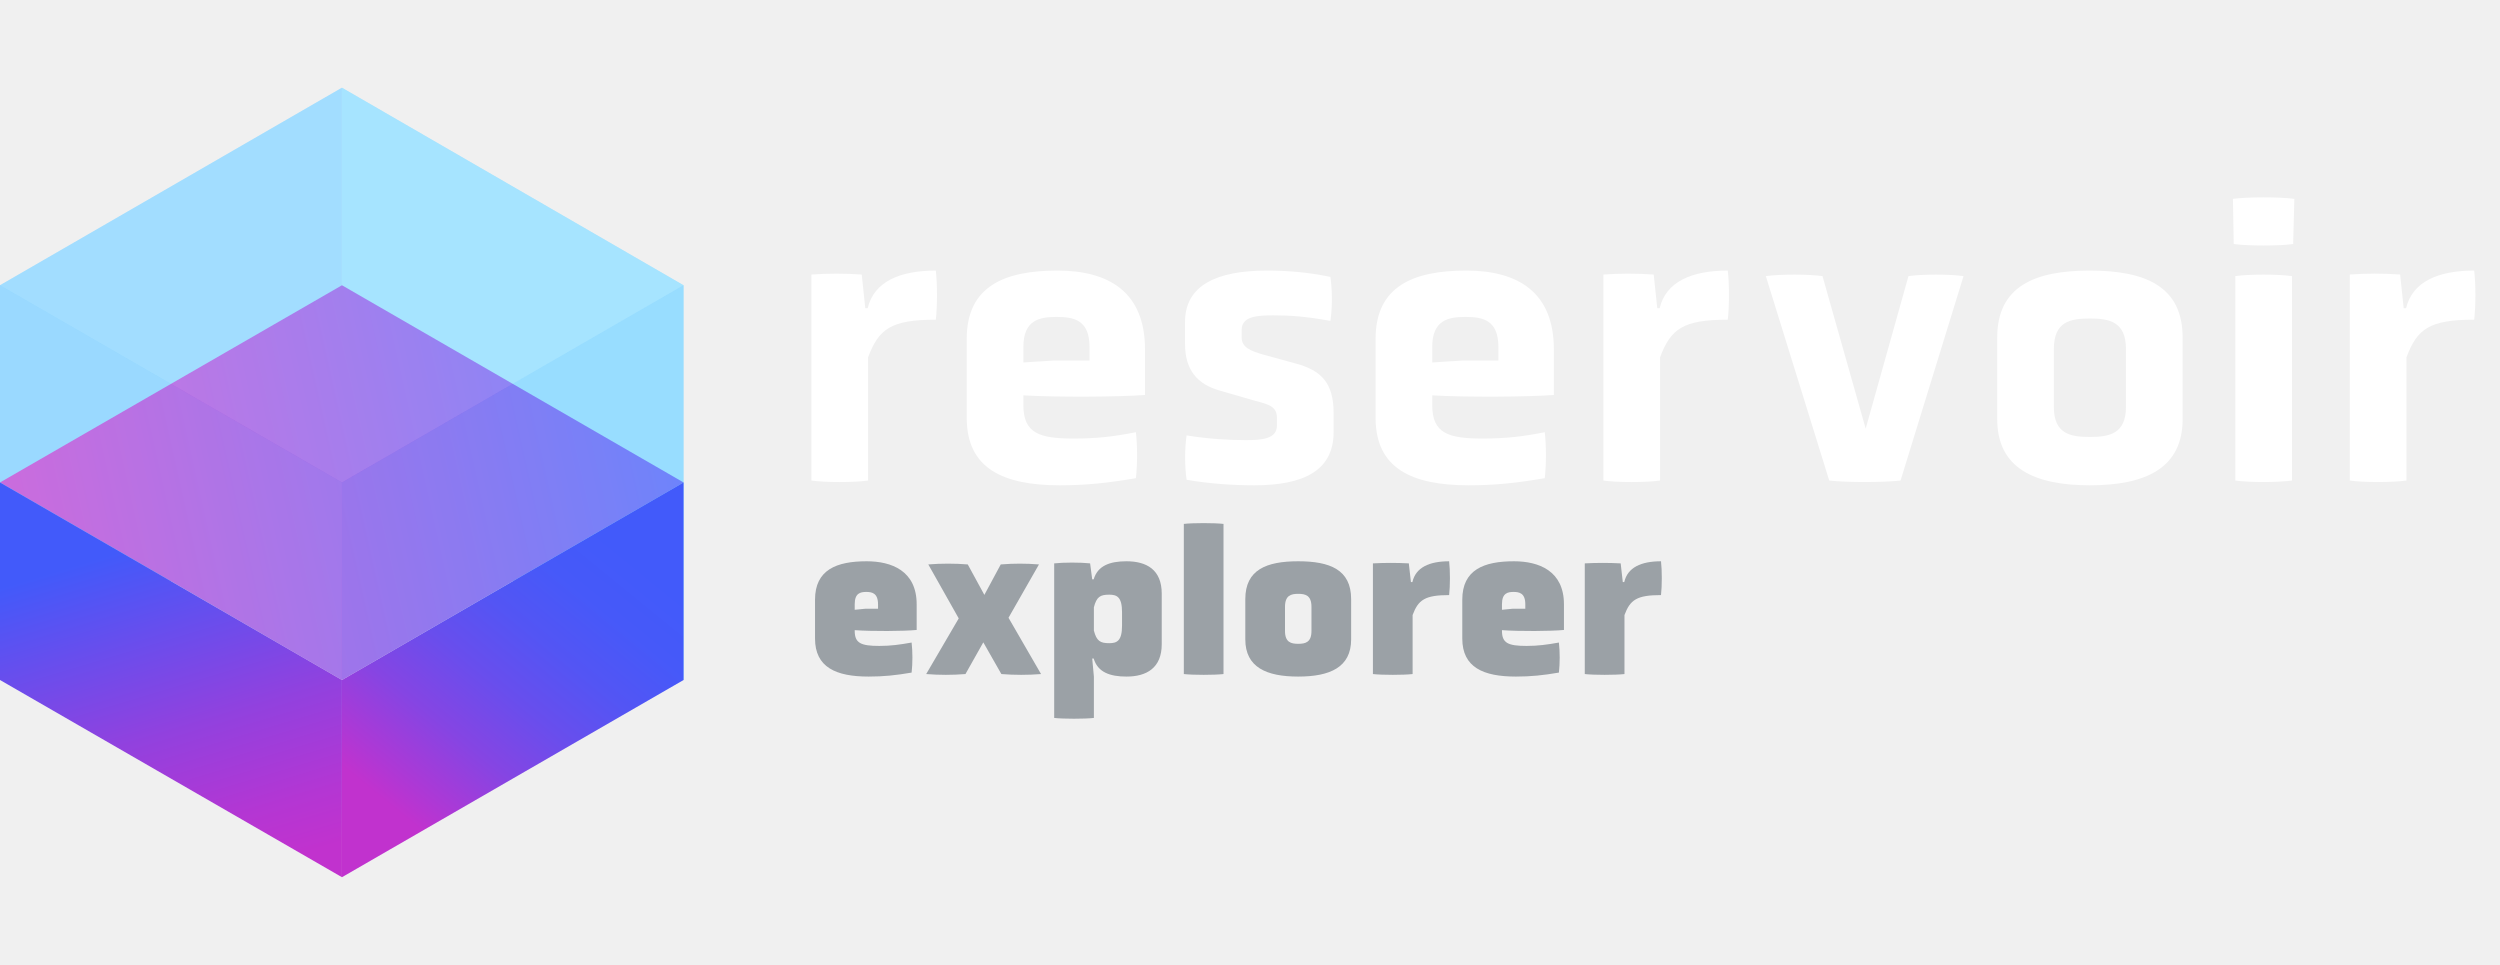
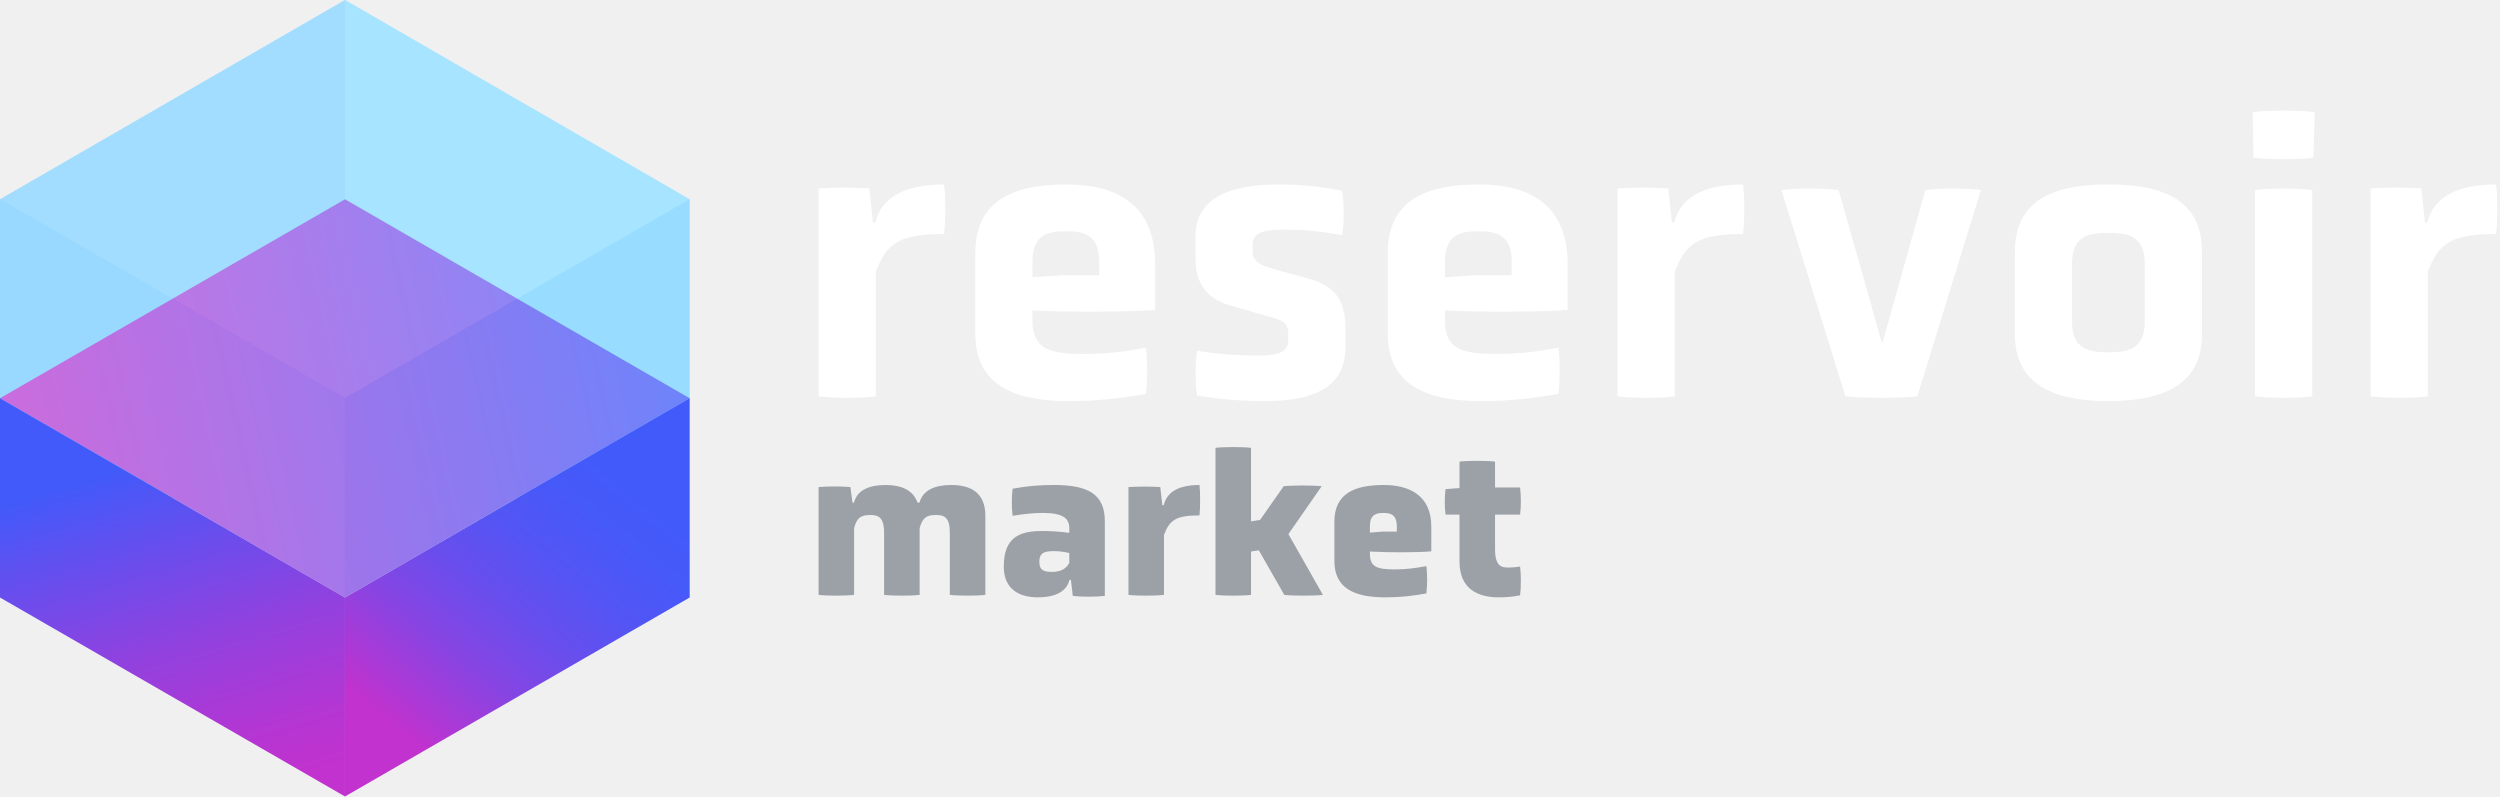
- <svg xmlns="http://www.w3.org/2000/svg" width="114" height="44" viewBox="0 0 114 44" fill="none">
-   <path d="M31.17 31.008L15.594 22V4L31.17 13.008V31.008Z" fill="#80D8FF" />
-   <path d="M0 31.008L15.593 22V4L0 13.008V31.008Z" fill="#7ACFFF" />
-   <path d="M15.593 31.008L31.17 22L15.593 13.008L0 22L15.593 31.008Z" fill="url(#paint0_linear_4965_82378)" />
-   <path opacity="0.3" d="M15.593 40L0 31.008V13.008L15.593 22V40Z" fill="#E4F0FE" />
-   <path d="M0 31.008L15.593 40V31.008L0 22V31.008Z" fill="url(#paint1_linear_4965_82378)" />
-   <path opacity="0.3" d="M15.594 40L31.17 31.008V13.008L15.594 22V40Z" fill="#D0E6FF" />
-   <path d="M31.17 31.008L15.594 40V31.008L31.17 22V31.008Z" fill="url(#paint2_linear_4965_82378)" />
-   <path opacity="0.3" d="M15.593 22L31.17 13.008L15.593 4L0 13.008L15.593 22Z" fill="white" />
-   <path d="M37 12.519C37.759 12.465 38.518 12.465 39.295 12.519L39.457 14.054H39.566C39.855 12.844 41.029 12.338 42.673 12.338C42.745 12.952 42.745 13.964 42.673 14.578C40.632 14.578 40.072 14.994 39.584 16.295V21.913C38.952 22.004 37.615 22.004 37 21.913V12.519V12.519Z" fill="white" />
-   <path d="M52.212 18.011C51.002 18.101 48.22 18.119 46.666 18.029V18.481C46.666 19.763 47.407 19.998 48.96 19.998C50.026 19.998 50.785 19.908 51.797 19.709C51.869 20.323 51.869 21.191 51.797 21.805C50.532 22.022 49.52 22.13 48.328 22.13C45.727 22.13 44.083 21.353 44.083 19.059V15.445C44.083 13.043 45.817 12.338 48.22 12.338C50.604 12.338 52.212 13.35 52.212 15.933V18.011ZM49.683 15.825C49.683 14.596 48.978 14.452 48.184 14.452C47.389 14.452 46.666 14.596 46.666 15.825V16.529L48.057 16.439H49.683V15.825V15.825Z" fill="white" />
-   <path d="M60.812 19.709C60.812 21.462 59.438 22.13 57.198 22.13C56.241 22.13 55.139 22.058 54.109 21.877C54.019 21.227 54.019 20.486 54.109 19.854C55.085 20.016 56.06 20.07 56.819 20.07C57.542 20.07 58.228 20.016 58.228 19.402V19.059C58.228 18.535 57.867 18.445 57.252 18.282L55.627 17.812C54.597 17.523 54.037 16.873 54.037 15.68V14.687C54.037 13.007 55.482 12.338 57.776 12.338C58.68 12.338 59.619 12.41 60.667 12.627C60.757 13.278 60.757 14 60.667 14.633C59.565 14.434 58.86 14.38 58.066 14.38C57.289 14.38 56.62 14.434 56.62 15.048V15.391C56.62 15.843 57.036 16.006 57.596 16.168L59.113 16.584C60.233 16.891 60.812 17.451 60.812 18.824V19.709V19.709Z" fill="white" />
-   <path d="M70.856 18.011C69.646 18.101 66.864 18.119 65.31 18.029V18.481C65.31 19.763 66.051 19.998 67.605 19.998C68.671 19.998 69.429 19.908 70.441 19.709C70.513 20.323 70.513 21.191 70.441 21.805C69.176 22.022 68.165 22.13 66.972 22.13C64.371 22.13 62.727 21.353 62.727 19.059V15.445C62.727 13.043 64.461 12.338 66.864 12.338C69.249 12.338 70.856 13.35 70.856 15.933V18.011ZM68.327 15.825C68.327 14.596 67.623 14.452 66.828 14.452C66.033 14.452 65.31 14.596 65.31 15.825V16.529L66.701 16.439H68.327V15.825Z" fill="white" />
-   <path d="M73.114 12.519C73.873 12.465 74.632 12.465 75.409 12.519L75.571 14.054H75.68C75.969 12.844 77.143 12.338 78.787 12.338C78.859 12.952 78.859 13.964 78.787 14.578C76.746 14.578 76.186 14.994 75.698 16.295V21.913C75.065 22.004 73.728 22.004 73.114 21.913V12.519V12.519Z" fill="white" />
-   <path d="M80.522 12.591C81.154 12.5 82.491 12.5 83.106 12.591L85.075 19.546L87.026 12.591C87.64 12.5 88.923 12.5 89.537 12.591L86.665 21.913C85.87 22.003 84.208 22.003 83.413 21.913L80.522 12.591Z" fill="white" />
-   <path d="M99.528 19.113C99.528 21.353 97.829 22.13 95.3 22.13C92.771 22.13 91.073 21.353 91.073 19.113V15.391C91.073 13.06 92.771 12.338 95.3 12.338C97.829 12.338 99.528 13.06 99.528 15.391V19.113ZM96.944 15.915C96.944 14.668 96.185 14.524 95.3 14.524C94.397 14.524 93.656 14.668 93.656 15.915V18.552C93.656 19.781 94.397 19.925 95.3 19.925C96.185 19.925 96.944 19.781 96.944 18.552V15.915Z" fill="white" />
-   <path d="M104.568 11.127C103.936 11.218 102.508 11.218 101.858 11.127L101.822 9.068C102.472 8.977 103.972 8.977 104.622 9.068L104.568 11.127ZM101.93 12.591C102.544 12.5 103.881 12.5 104.514 12.591V21.913C103.881 22.003 102.544 22.003 101.93 21.913V12.591Z" fill="white" />
-   <path d="M107.151 12.518C107.91 12.464 108.669 12.464 109.446 12.518L109.608 14.054H109.717C110.006 12.844 111.18 12.338 112.824 12.338C112.896 12.952 112.896 13.964 112.824 14.578C110.783 14.578 110.222 14.993 109.735 16.294V21.913C109.102 22.003 107.765 22.003 107.151 21.913V12.518V12.518Z" fill="white" />
-   <path d="M41.8 27.557V28.726C41.216 28.783 39.751 28.793 38.975 28.735V28.764C38.975 29.32 39.243 29.454 40.095 29.454C40.622 29.454 41.034 29.396 41.57 29.3C41.618 29.722 41.618 30.248 41.57 30.67C40.852 30.794 40.297 30.852 39.607 30.852C38.123 30.852 37.165 30.43 37.165 29.118V27.347C37.165 25.977 38.151 25.594 39.521 25.594C40.651 25.594 41.8 26.025 41.8 27.557ZM40.038 27.759V27.557C40.038 27.05 39.77 26.992 39.502 26.992C39.233 26.992 38.975 27.05 38.975 27.548V27.806L39.454 27.759H40.038Z" fill="#9BA1A6" />
-   <path d="M45.662 30.737L44.839 29.291L44.025 30.737C43.412 30.785 42.847 30.785 42.234 30.737L43.718 28.199L42.33 25.738C42.923 25.69 43.536 25.69 44.13 25.738L44.887 27.127L45.634 25.738C46.256 25.69 46.754 25.69 47.377 25.738L45.988 28.17L47.472 30.737C46.879 30.785 46.256 30.785 45.662 30.737Z" fill="#9BA1A6" />
-   <path d="M48.071 32.738V25.69C48.493 25.642 49.288 25.642 49.709 25.69L49.805 26.418H49.872C50.054 25.795 50.609 25.594 51.366 25.594C52.285 25.594 52.975 25.977 52.975 27.069V29.377C52.975 30.459 52.285 30.852 51.366 30.852C50.609 30.852 50.054 30.651 49.872 30.028H49.805L49.881 30.852V32.738C49.46 32.786 48.493 32.786 48.071 32.738ZM51.165 28.525V27.921C51.165 27.222 50.935 27.117 50.581 27.117C50.169 27.117 50.006 27.213 49.881 27.692V28.755C50.006 29.233 50.169 29.329 50.581 29.329C50.935 29.329 51.165 29.224 51.165 28.525Z" fill="#9BA1A6" />
-   <path d="M53.982 30.737V23.89C54.403 23.842 55.371 23.842 55.792 23.89V30.737C55.371 30.785 54.403 30.785 53.982 30.737Z" fill="#9BA1A6" />
-   <path d="M61.612 27.318V29.157C61.612 30.43 60.645 30.852 59.199 30.852C57.753 30.852 56.786 30.43 56.786 29.157V27.318C56.786 25.977 57.753 25.594 59.199 25.594C60.645 25.594 61.612 25.977 61.612 27.318ZM59.803 28.774V27.672C59.803 27.146 59.525 27.079 59.199 27.079C58.874 27.079 58.596 27.146 58.596 27.672V28.774C58.596 29.291 58.874 29.358 59.199 29.358C59.525 29.358 59.803 29.291 59.803 28.774Z" fill="#9BA1A6" />
-   <path d="M62.605 30.737V25.69C63.151 25.661 63.697 25.661 64.242 25.69L64.338 26.542H64.405C64.558 25.872 65.181 25.594 66.081 25.594C66.129 26.016 66.129 26.715 66.081 27.136C64.97 27.136 64.673 27.356 64.415 28.046V30.737C63.993 30.785 63.026 30.785 62.605 30.737Z" fill="#9BA1A6" />
-   <path d="M71.316 27.557V28.726C70.731 28.783 69.266 28.793 68.49 28.735V28.764C68.49 29.32 68.759 29.454 69.611 29.454C70.138 29.454 70.549 29.396 71.086 29.3C71.134 29.722 71.134 30.248 71.086 30.67C70.368 30.794 69.812 30.852 69.123 30.852C67.638 30.852 66.68 30.43 66.68 29.118V27.347C66.68 25.977 67.667 25.594 69.036 25.594C70.166 25.594 71.316 26.025 71.316 27.557ZM69.554 27.759V27.557C69.554 27.05 69.285 26.992 69.017 26.992C68.749 26.992 68.49 27.05 68.49 27.548V27.806L68.969 27.759H69.554Z" fill="#9BA1A6" />
-   <path d="M72.266 30.737V25.69C72.811 25.661 73.357 25.661 73.903 25.69L73.999 26.542H74.066C74.219 25.872 74.842 25.594 75.742 25.594C75.79 26.016 75.79 26.715 75.742 27.136C74.631 27.136 74.334 27.356 74.076 28.046V30.737C73.654 30.785 72.687 30.785 72.266 30.737Z" fill="#9BA1A6" />
+ <svg xmlns="http://www.w3.org/2000/svg" width="113" height="36" viewBox="0 0 113 36" fill="none">
+   <path d="M31.17 27.008L15.594 18V0L31.17 9.008V27.008Z" fill="#80D8FF" />
+   <path d="M0 27.008L15.593 18V0L0 9.008V27.008Z" fill="#7ACFFF" />
+   <path d="M15.593 27.008L31.17 18L15.593 9.008L0 18L15.593 27.008Z" fill="url(#paint0_linear_1110_12604)" />
+   <path opacity="0.3" d="M15.593 36L0 27.008V9.008L15.593 18V36Z" fill="#E4F0FE" />
+   <path d="M0 27.008L15.593 36V27.008L0 18V27.008Z" fill="url(#paint1_linear_1110_12604)" />
+   <path opacity="0.3" d="M15.594 36L31.17 27.008V9.008L15.594 18V36Z" fill="#D0E6FF" />
+   <path d="M31.17 27.008L15.594 36V27.008L31.17 18V27.008Z" fill="url(#paint2_linear_1110_12604)" />
+   <path opacity="0.3" d="M15.593 18L31.17 9.008L15.593 0L0 9.008L15.593 18Z" fill="white" />
+   <path d="M37 8.519C37.759 8.465 38.518 8.465 39.295 8.519L39.457 10.054H39.566C39.855 8.844 41.029 8.338 42.673 8.338C42.745 8.952 42.745 9.964 42.673 10.578C40.632 10.578 40.072 10.994 39.584 12.295V17.913C38.952 18.004 37.615 18.004 37 17.913V8.519Z" fill="white" />
+   <path d="M52.212 14.011C51.002 14.101 48.22 14.119 46.666 14.029V14.481C46.666 15.763 47.407 15.998 48.96 15.998C50.026 15.998 50.785 15.908 51.797 15.709C51.869 16.323 51.869 17.191 51.797 17.805C50.532 18.022 49.52 18.13 48.328 18.13C45.727 18.13 44.083 17.353 44.083 15.059V11.445C44.083 9.043 45.817 8.338 48.22 8.338C50.604 8.338 52.212 9.35 52.212 11.933V14.011ZM49.683 11.825C49.683 10.596 48.978 10.452 48.184 10.452C47.389 10.452 46.666 10.596 46.666 11.825V12.53L48.057 12.439H49.683V11.825Z" fill="white" />
+   <path d="M60.812 15.709C60.812 17.462 59.438 18.13 57.198 18.13C56.241 18.13 55.139 18.058 54.109 17.877C54.019 17.227 54.019 16.486 54.109 15.854C55.085 16.016 56.06 16.07 56.819 16.07C57.542 16.07 58.228 16.016 58.228 15.402V15.059C58.228 14.535 57.867 14.444 57.252 14.282L55.627 13.812C54.597 13.523 54.037 12.873 54.037 11.68V10.687C54.037 9.007 55.482 8.338 57.776 8.338C58.68 8.338 59.619 8.41 60.667 8.627C60.757 9.278 60.757 10 60.667 10.633C59.565 10.434 58.86 10.38 58.066 10.38C57.289 10.38 56.62 10.434 56.62 11.048V11.391C56.62 11.843 57.036 12.006 57.596 12.168L59.113 12.584C60.233 12.891 60.812 13.451 60.812 14.824V15.709Z" fill="white" />
+   <path d="M70.856 14.011C69.646 14.101 66.864 14.119 65.31 14.029V14.481C65.31 15.763 66.051 15.998 67.605 15.998C68.671 15.998 69.429 15.908 70.441 15.709C70.513 16.323 70.513 17.191 70.441 17.805C69.176 18.022 68.165 18.13 66.972 18.13C64.371 18.13 62.727 17.353 62.727 15.059V11.445C62.727 9.043 64.461 8.338 66.864 8.338C69.249 8.338 70.856 9.35 70.856 11.933V14.011ZM68.327 11.825C68.327 10.596 67.623 10.452 66.828 10.452C66.033 10.452 65.31 10.596 65.31 11.825V12.53L66.701 12.439H68.327V11.825Z" fill="white" />
+   <path d="M73.114 8.519C73.873 8.465 74.632 8.465 75.409 8.519L75.571 10.054H75.68C75.969 8.844 77.143 8.338 78.787 8.338C78.859 8.952 78.859 9.964 78.787 10.578C76.746 10.578 76.186 10.994 75.698 12.295V17.913C75.065 18.004 73.728 18.004 73.114 17.913V8.519Z" fill="white" />
+   <path d="M80.522 8.591C81.154 8.5 82.491 8.5 83.106 8.591L85.075 15.546L87.026 8.591C87.64 8.5 88.923 8.5 89.537 8.591L86.665 17.913C85.87 18.003 84.208 18.003 83.413 17.913L80.522 8.591Z" fill="white" />
+   <path d="M99.528 15.113C99.528 17.353 97.829 18.13 95.3 18.13C92.771 18.13 91.073 17.353 91.073 15.113V11.391C91.073 9.06 92.771 8.338 95.3 8.338C97.829 8.338 99.528 9.06 99.528 11.391V15.113ZM96.944 11.915C96.944 10.668 96.185 10.524 95.3 10.524C94.397 10.524 93.656 10.668 93.656 11.915V14.553C93.656 15.781 94.397 15.925 95.3 15.925C96.185 15.925 96.944 15.781 96.944 14.553V11.915Z" fill="white" />
+   <path d="M104.568 7.127C103.936 7.218 102.508 7.218 101.858 7.127L101.822 5.068C102.472 4.977 103.972 4.977 104.622 5.068L104.568 7.127ZM101.93 8.591C102.544 8.5 103.881 8.5 104.514 8.591V17.913C103.881 18.003 102.544 18.003 101.93 17.913V8.591Z" fill="white" />
+   <path d="M107.151 8.518C107.91 8.464 108.669 8.464 109.446 8.518L109.608 10.054H109.717C110.006 8.844 111.18 8.338 112.824 8.338C112.896 8.952 112.896 9.964 112.824 10.578C110.783 10.578 110.222 10.993 109.735 12.294V17.913C109.102 18.003 107.765 18.003 107.151 17.913V8.518Z" fill="white" />
+   <path d="M42.932 26.889C43.312 26.935 44.157 26.935 44.538 26.889V23.305C44.538 22.275 43.879 21.922 43.006 21.922C42.291 21.922 41.725 22.127 41.558 22.721H41.474C41.27 22.136 40.713 21.922 40.035 21.922C39.321 21.922 38.755 22.127 38.597 22.721H38.532L38.439 22.015C38.068 21.978 37.371 21.978 37 22.015V26.889C37.381 26.935 38.225 26.935 38.606 26.889V23.872C38.727 23.389 38.922 23.278 39.349 23.278C39.701 23.278 39.961 23.38 39.961 24.085V26.889C40.333 26.935 41.187 26.935 41.567 26.889V23.872C41.697 23.389 41.892 23.278 42.31 23.278C42.681 23.278 42.932 23.38 42.932 24.085V26.889Z" fill="#9BA1A6" />
+   <path d="M48.49 26.935C48.861 26.982 49.557 26.982 49.938 26.935V23.556C49.938 22.312 49.149 21.922 47.636 21.922C47.032 21.922 46.466 21.959 45.77 22.089C45.723 22.47 45.723 22.934 45.77 23.315C46.327 23.222 46.782 23.185 47.134 23.185C48.053 23.185 48.332 23.435 48.332 23.872V24.085C47.905 24.029 47.571 24.002 47.097 24.002C46.086 24.002 45.371 24.28 45.371 25.608C45.371 26.61 46.039 27 46.912 27C47.636 27 48.202 26.777 48.341 26.211H48.406L48.49 26.935ZM48.332 25.441C48.174 25.738 47.914 25.849 47.543 25.849C47.227 25.849 46.977 25.802 46.977 25.394C46.977 24.967 47.227 24.911 47.664 24.911C47.831 24.911 48.091 24.939 48.332 24.995V25.441Z" fill="#9BA1A6" />
+   <path d="M51.006 26.889C51.386 26.935 52.231 26.935 52.612 26.889V24.178C52.862 23.51 53.15 23.296 54.218 23.296C54.255 22.925 54.255 22.303 54.218 21.922C53.345 21.922 52.751 22.192 52.603 22.832H52.538L52.445 22.015C51.962 21.987 51.489 21.987 51.006 22.015V26.889Z" fill="#9BA1A6" />
+   <path d="M58.05 26.889C58.421 26.935 59.433 26.935 59.795 26.889L58.236 24.141L59.739 21.978C59.377 21.932 58.384 21.932 58.022 21.978L56.955 23.5L56.546 23.565V20.242C56.166 20.196 55.321 20.196 54.94 20.242V26.889C55.321 26.935 56.166 26.935 56.546 26.889V24.93L56.899 24.874L58.05 26.889Z" fill="#9BA1A6" />
+   <path d="M64.695 23.807C64.695 22.377 63.684 21.922 62.542 21.922C61.242 21.922 60.314 22.294 60.314 23.584V25.357C60.314 26.592 61.214 27 62.616 27C63.266 27 63.795 26.944 64.472 26.824C64.519 26.452 64.519 25.97 64.472 25.589C63.953 25.682 63.553 25.738 63.034 25.738C62.217 25.738 61.92 25.608 61.92 25.032V24.93C62.69 24.976 64.101 24.976 64.695 24.921V23.807ZM63.136 24.029H62.467L61.92 24.076V23.779C61.92 23.25 62.217 23.185 62.523 23.185C62.839 23.185 63.136 23.25 63.136 23.788V24.029Z" fill="#9BA1A6" />
+   <path d="M68.708 23.259C68.755 22.888 68.755 22.414 68.708 22.034H67.576V20.864C67.195 20.818 66.351 20.818 65.97 20.864V22.061L65.339 22.108C65.292 22.479 65.292 22.888 65.339 23.259H65.97V25.385C65.97 26.629 66.805 27 67.743 27C68.096 27 68.393 26.972 68.708 26.907C68.755 26.536 68.755 25.979 68.708 25.608C68.551 25.635 68.356 25.654 68.198 25.654C67.873 25.654 67.576 25.608 67.576 24.819V23.259H68.708Z" fill="#9BA1A6" />
  <defs>
-     <linearGradient id="paint0_linear_4965_82378" x1="0.583" y1="25.361" x2="31.008" y2="18.56" gradientUnits="userSpaceOnUse">
+     <linearGradient id="paint0_linear_1110_12604" x1="0.583" y1="21.361" x2="31.008" y2="14.56" gradientUnits="userSpaceOnUse">
      <stop stop-color="#C132CE" />
      <stop offset="1" stop-color="#425AFA" />
    </linearGradient>
-     <linearGradient id="paint1_linear_4965_82378" x1="5.993" y1="25.016" x2="10.481" y2="39.944" gradientUnits="userSpaceOnUse">
+     <linearGradient id="paint1_linear_1110_12604" x1="5.993" y1="21.016" x2="10.481" y2="35.944" gradientUnits="userSpaceOnUse">
      <stop stop-color="#425AFA" />
      <stop offset="0.16" stop-color="#5A52F2" />
      <stop offset="0.55" stop-color="#9241DE" />
      <stop offset="0.84" stop-color="#B436D3" />
      <stop offset="1" stop-color="#C132CE" />
    </linearGradient>
-     <linearGradient id="paint2_linear_4965_82378" x1="18.349" y1="37.182" x2="28.29" y2="24.985" gradientUnits="userSpaceOnUse">
+     <linearGradient id="paint2_linear_1110_12604" x1="18.349" y1="33.182" x2="28.29" y2="20.985" gradientUnits="userSpaceOnUse">
      <stop stop-color="#C132CE" />
      <stop offset="0.1" stop-color="#AB39D6" />
      <stop offset="0.28" stop-color="#8545E3" />
      <stop offset="0.47" stop-color="#684EED" />
      <stop offset="0.65" stop-color="#5355F4" />
      <stop offset="0.83" stop-color="#4659F9" />
      <stop offset="1" stop-color="#425AFA" />
    </linearGradient>
  </defs>
</svg>
